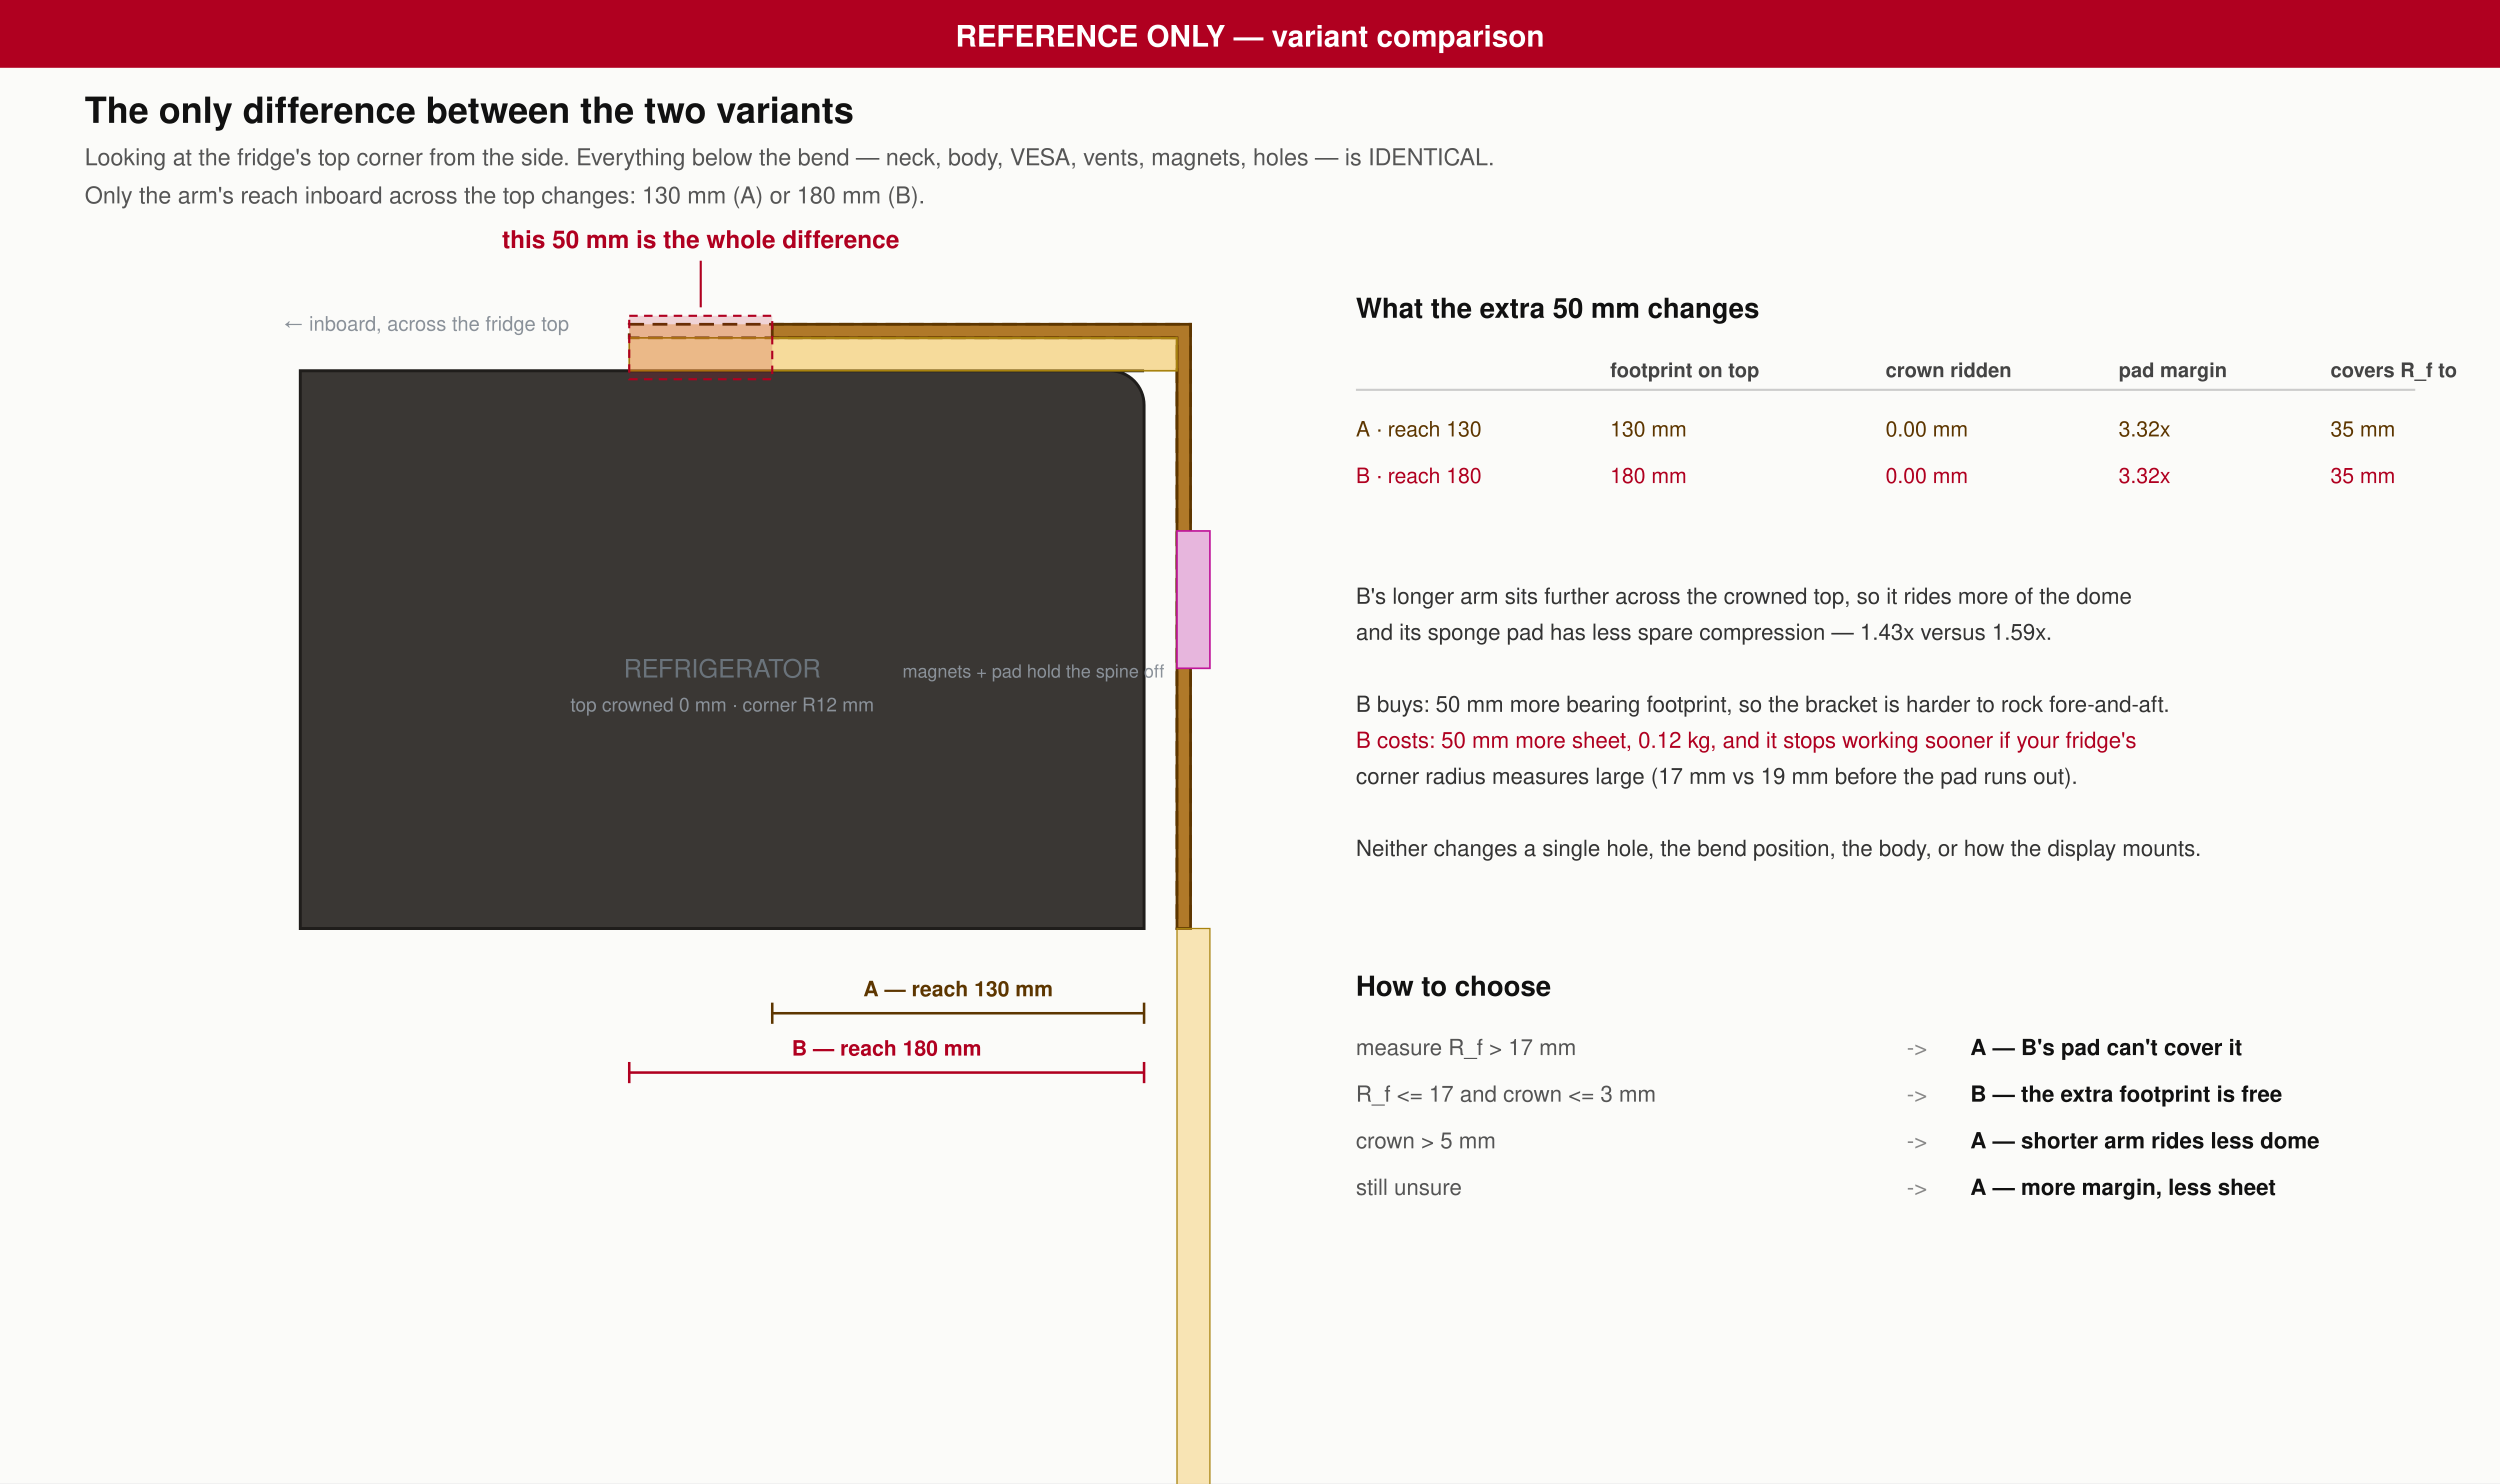
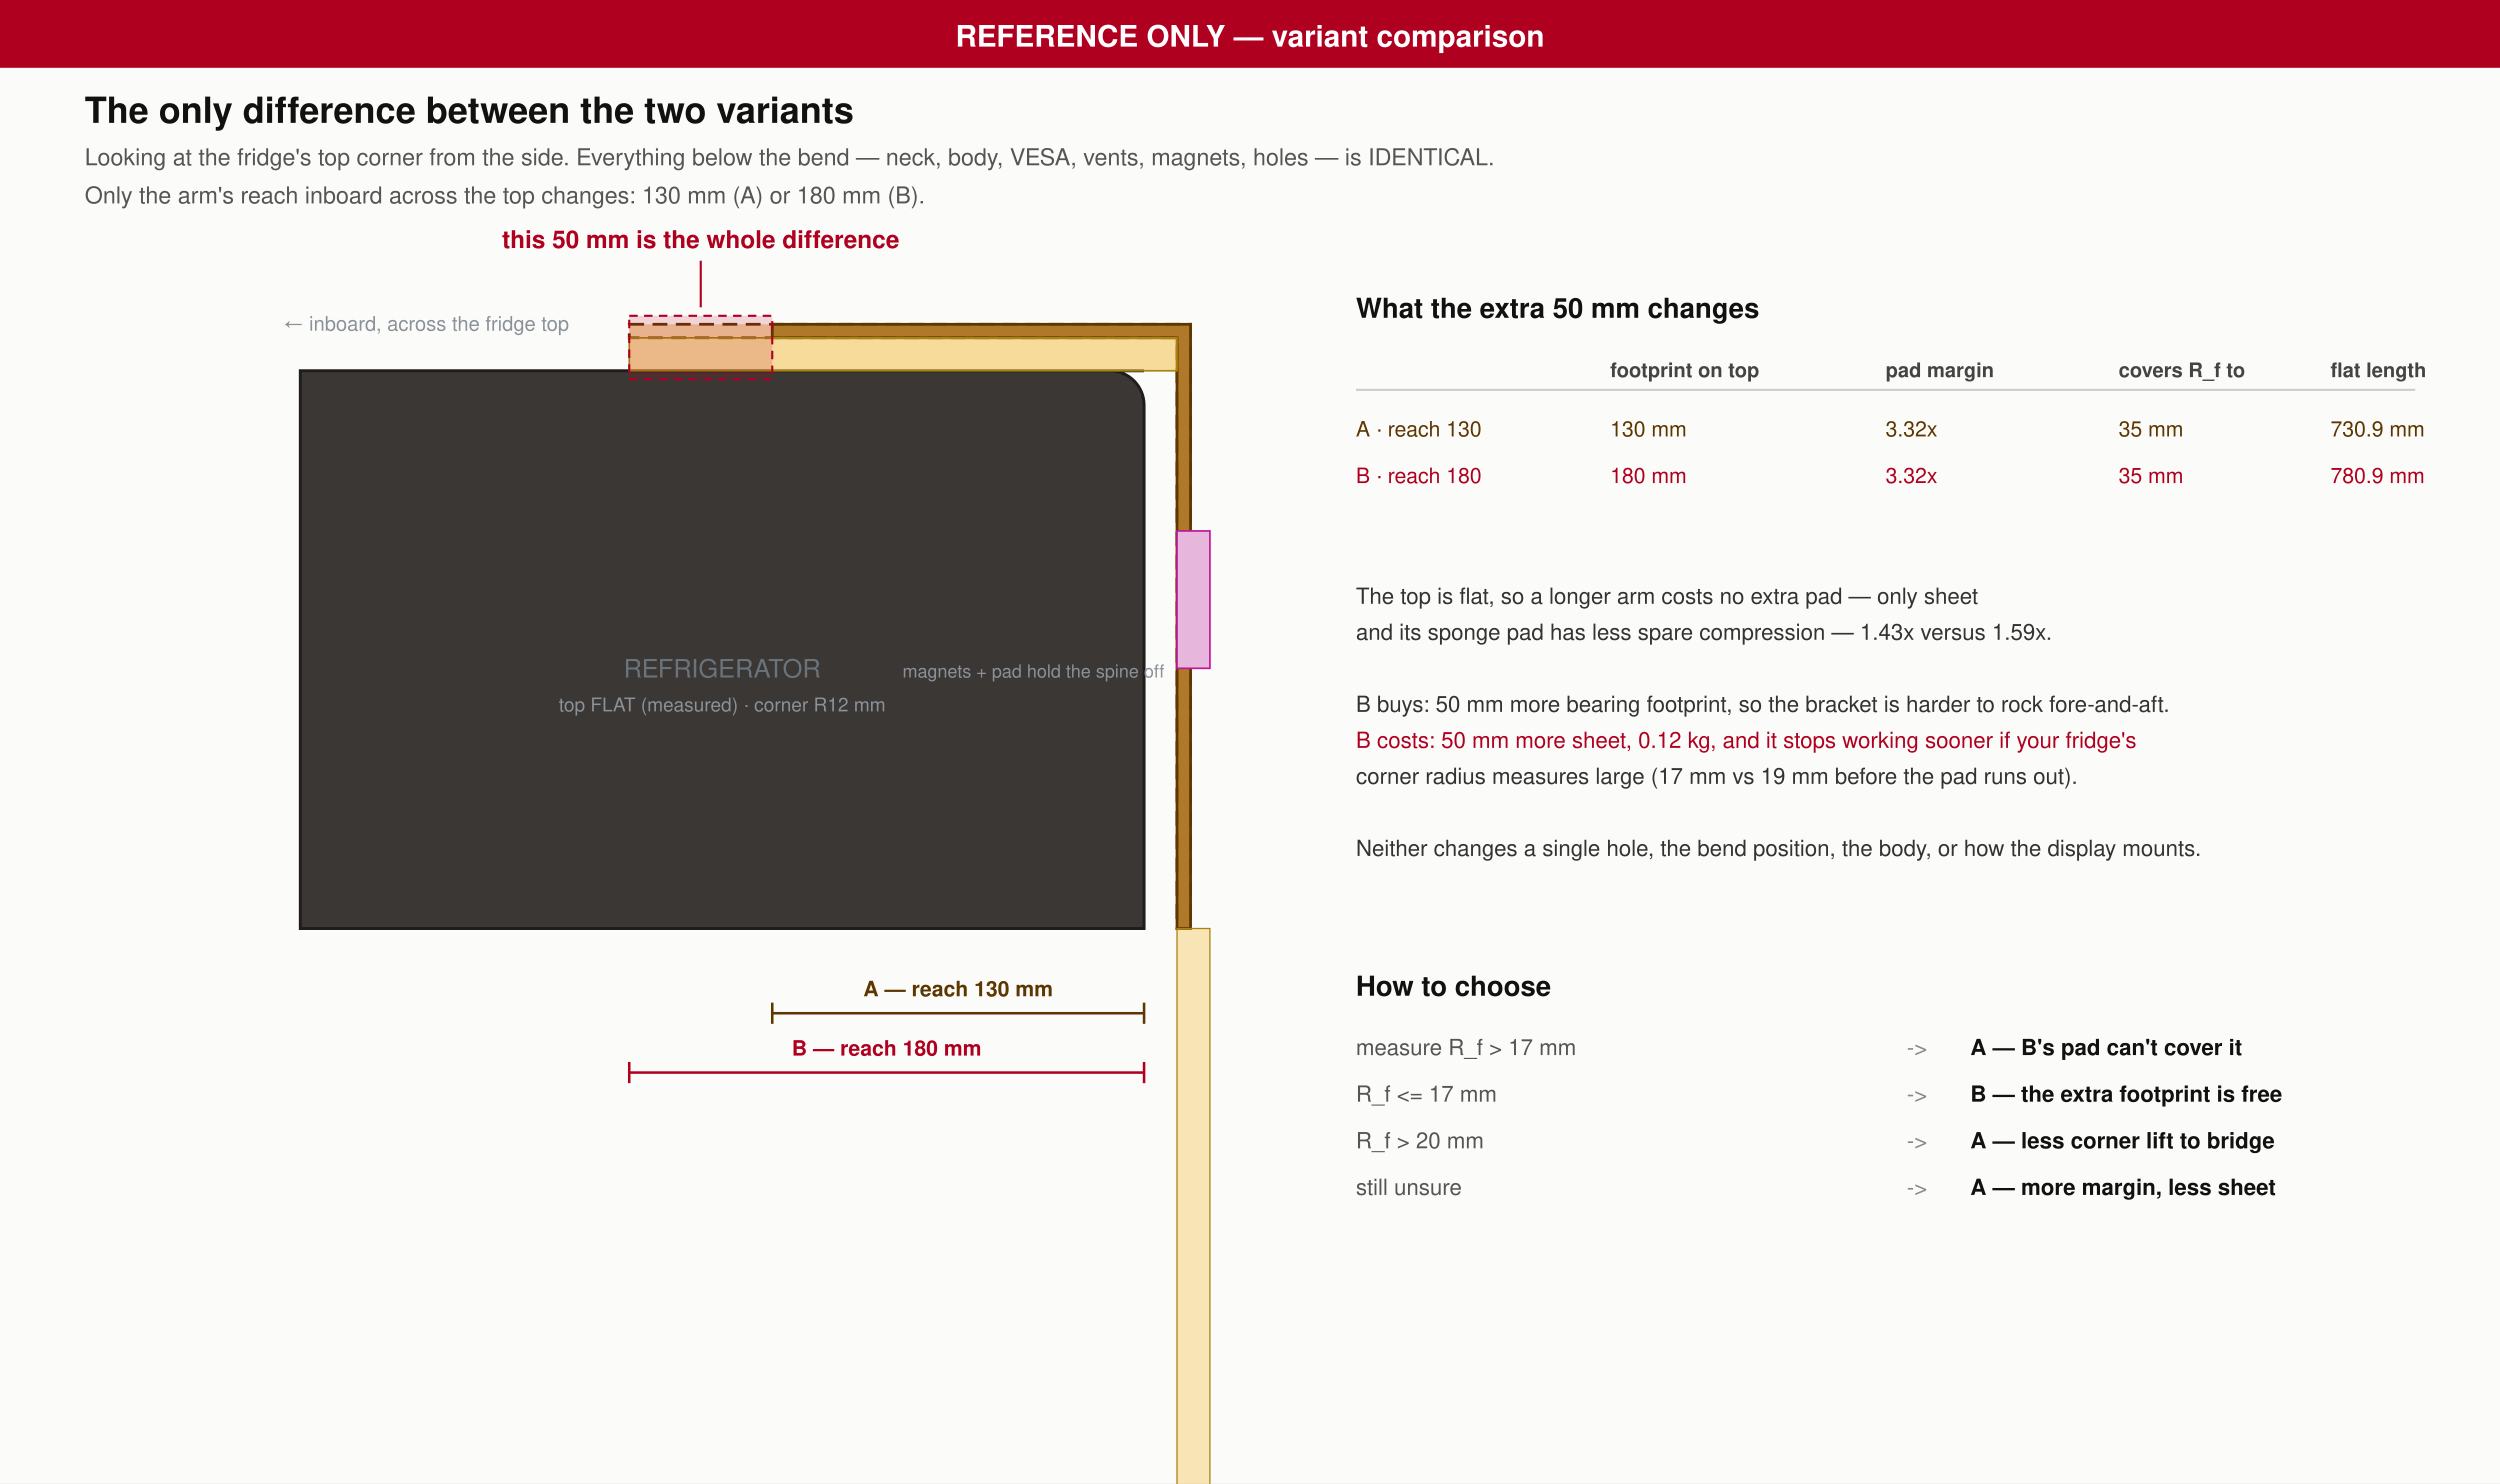
<svg xmlns="http://www.w3.org/2000/svg" width="1180" height="700" viewBox="0 0 1180 700">
  <rect width="1180" height="700" fill="#fbfbf9" />
  <rect x="0" y="0" width="1180" height="32" fill="#b00020" />
  <text x="590.00" y="22.00" font-family="Helvetica,Arial,sans-serif" font-size="14" text-anchor="middle" fill="#fff" font-weight="bold">REFERENCE ONLY — variant comparison</text>
  <text x="40.00" y="58.00" font-family="Helvetica,Arial,sans-serif" font-size="17" text-anchor="start" fill="#111" font-weight="bold">The only difference between the two variants</text>
  <text x="40.00" y="78.00" font-family="Helvetica,Arial,sans-serif" font-size="11" text-anchor="start" fill="#555" font-weight="normal">Looking at the fridge's top corner from the side. Everything below the bend — neck, body, VESA, vents, magnets, holes — is IDENTICAL.</text>
  <text x="40.00" y="96.00" font-family="Helvetica,Arial,sans-serif" font-size="11" text-anchor="start" fill="#555" font-weight="normal">Only the arm's reach inboard across the top changes: 130 mm (A) or 180 mm (B).</text>
  <path d="M 141.75 438.25 L 141.75 175.00 L 540.00,175.00 534.60,175.00 529.20,175.00 523.80,175.00 518.40,175.00 513.00,175.00 507.60,175.00 502.20,175.00 496.80,175.00 491.40,175.00 486.00,175.00 480.60,175.00 475.20,175.00 469.80,175.00 464.40,175.00 459.00,175.00 453.60,175.00 448.20,175.00 442.80,175.00 437.40,175.00 432.00,175.00 426.60,175.00 421.20,175.00 415.80,175.00 410.40,175.00 405.00,175.00 399.60,175.00 394.20,175.00 388.80,175.00 383.40,175.00 378.00,175.00 372.60,175.00 367.20,175.00 361.80,175.00 356.40,175.00 351.00,175.00 345.60,175.00 340.20,175.00 334.80,175.00 329.40,175.00 324.00,175.00 318.60,175.00 313.20,175.00 307.80,175.00 302.40,175.00 297.00,175.00 291.60,175.00 286.20,175.00 280.80,175.00 275.40,175.00 270.00,175.00 264.60,175.00 259.20,175.00 253.80,175.00 248.40,175.00 243.00,175.00 237.60,175.00 232.20,175.00 226.80,175.00 221.40,175.00 216.00,175.00 210.60,175.00 205.20,175.00 199.80,175.00 194.40,175.00 189.00,175.00 183.60,175.00 178.20,175.00 172.80,175.00 167.40,175.00 162.00,175.00 156.60,175.00 151.20,175.00 145.80,175.00 L 523.80 175.00 A 16.20 16.20 0 0 1 540.00 191.20 L 540.00 438.25 Z" fill="#3a3734" stroke="#1f1d1b" stroke-width="1.4" />
  <text x="340.88" y="319.79" font-family="Helvetica,Arial,sans-serif" font-size="12" text-anchor="middle" fill="#6a737b" font-weight="normal">REFRIGERATOR</text>
-   <text x="340.88" y="335.79" font-family="Helvetica,Arial,sans-serif" font-size="9" text-anchor="middle" fill="#8a9199" font-weight="normal">top crowned 0 mm · corner R12 mm</text>
+   <text x="340.88" y="335.79" font-family="Helvetica,Arial,sans-serif" font-size="9" text-anchor="middle" fill="#8a9199" font-weight="normal">top FLAT (measured) · corner R12 mm</text>
  <text x="133.75" y="156.10" font-family="Helvetica,Arial,sans-serif" font-size="9.5" text-anchor="start" fill="#8a9199" font-weight="normal">← inboard, across the fridge top</text>
  <path d="M 297.00 153.06 L 561.95 153.06 L 561.95 438.25 L 555.54 438.25 L 555.54 159.47 L 297.00 159.47 Z" fill="#e8a33d" fill-opacity="0.45" stroke="#5d3600" stroke-width="1.3" stroke-dasharray="7 4" />
  <path d="M 364.50 153.06 L 561.95 153.06 L 561.95 438.25 L 555.54 438.25 L 555.54 159.47 L 364.50 159.47 Z" fill="#9a5b00" fill-opacity="0.75" stroke="#5d3600" stroke-width="1.3" />
  <rect x="297.00" y="159.47" width="258.54" height="15.53" fill="#f2c14e" fill-opacity="0.55" stroke="#a8830f" stroke-width="0.8" />
  <rect x="555.54" y="438.25" width="15.54" height="263.25" fill="#f2c14e" fill-opacity="0.40" stroke="#a8830f" stroke-width="0.6" />
  <rect x="555.54" y="250.61" width="15.54" height="64.83" fill="#e7b6dd" stroke="#c0169a" stroke-width="0.8" />
  <text x="549.54" y="319.79" font-family="Helvetica,Arial,sans-serif" font-size="8.5" text-anchor="end" fill="#8a9199" font-weight="normal">magnets + pad hold the spine off</text>
  <rect x="297.00" y="149.06" width="67.50" height="29.94" fill="#b00020" fill-opacity="0.16" stroke="#b00020" stroke-width="1" stroke-dasharray="4 3" />
  <line x1="330.75" y1="145.06" x2="330.75" y2="123.06" stroke="#b00020" stroke-width="1" />
  <text x="330.75" y="117.06" font-family="Helvetica,Arial,sans-serif" font-size="11.5" text-anchor="middle" fill="#b00020" font-weight="bold">this 50 mm is the whole difference</text>
  <line x1="540.00" y1="478.25" x2="364.50" y2="478.25" stroke="#5d3600" stroke-width="1.2" />
  <line x1="540.00" y1="473.25" x2="540.00" y2="483.25" stroke="#5d3600" stroke-width="1.2" />
  <line x1="364.50" y1="473.25" x2="364.50" y2="483.25" stroke="#5d3600" stroke-width="1.2" />
  <text x="452.25" y="470.25" font-family="Helvetica,Arial,sans-serif" font-size="10" text-anchor="middle" fill="#5d3600" font-weight="bold">A — reach 130 mm</text>
  <line x1="540.00" y1="506.25" x2="297.00" y2="506.25" stroke="#b00020" stroke-width="1.2" />
  <line x1="540.00" y1="501.25" x2="540.00" y2="511.25" stroke="#b00020" stroke-width="1.2" />
  <line x1="297.00" y1="501.25" x2="297.00" y2="511.25" stroke="#b00020" stroke-width="1.2" />
  <text x="418.50" y="498.25" font-family="Helvetica,Arial,sans-serif" font-size="10" text-anchor="middle" fill="#b00020" font-weight="bold">B — reach 180 mm</text>
  <text x="640.00" y="150.00" font-family="Helvetica,Arial,sans-serif" font-size="13" text-anchor="start" fill="#111" font-weight="bold">What the extra 50 mm changes</text>
  <text x="640.00" y="178.00" font-family="Helvetica,Arial,sans-serif" font-size="9.5" text-anchor="start" fill="#444" font-weight="bold" />
  <text x="760.00" y="178.00" font-family="Helvetica,Arial,sans-serif" font-size="9.5" text-anchor="start" fill="#444" font-weight="bold">footprint on top</text>
-   <text x="890.00" y="178.00" font-family="Helvetica,Arial,sans-serif" font-size="9.5" text-anchor="start" fill="#444" font-weight="bold">crown ridden</text>
-   <text x="1000.00" y="178.00" font-family="Helvetica,Arial,sans-serif" font-size="9.5" text-anchor="start" fill="#444" font-weight="bold">pad margin</text>
-   <text x="1100.00" y="178.00" font-family="Helvetica,Arial,sans-serif" font-size="9.5" text-anchor="start" fill="#444" font-weight="bold">covers R_f to</text>
-   <text x="1220.00" y="178.00" font-family="Helvetica,Arial,sans-serif" font-size="9.5" text-anchor="start" fill="#444" font-weight="bold">flat length</text>
+   <text x="890.00" y="178.00" font-family="Helvetica,Arial,sans-serif" font-size="9.5" text-anchor="start" fill="#444" font-weight="bold">pad margin</text>
+   <text x="1000.00" y="178.00" font-family="Helvetica,Arial,sans-serif" font-size="9.5" text-anchor="start" fill="#444" font-weight="bold">covers R_f to</text>
+   <text x="1100.00" y="178.00" font-family="Helvetica,Arial,sans-serif" font-size="9.5" text-anchor="start" fill="#444" font-weight="bold">flat length</text>
  <line x1="640" y1="184" x2="1140" y2="184" stroke="#ccc" />
  <text x="640.00" y="206.00" font-family="Helvetica,Arial,sans-serif" font-size="10" text-anchor="start" fill="#5d3600" font-weight="normal">A · reach 130</text>
  <text x="760.00" y="206.00" font-family="Helvetica,Arial,sans-serif" font-size="10" text-anchor="start" fill="#5d3600" font-weight="normal">130 mm</text>
-   <text x="890.00" y="206.00" font-family="Helvetica,Arial,sans-serif" font-size="10" text-anchor="start" fill="#5d3600" font-weight="normal">0.00 mm</text>
-   <text x="1000.00" y="206.00" font-family="Helvetica,Arial,sans-serif" font-size="10" text-anchor="start" fill="#5d3600" font-weight="normal">3.32x</text>
-   <text x="1100.00" y="206.00" font-family="Helvetica,Arial,sans-serif" font-size="10" text-anchor="start" fill="#5d3600" font-weight="normal">35 mm</text>
-   <text x="1220.00" y="206.00" font-family="Helvetica,Arial,sans-serif" font-size="10" text-anchor="start" fill="#5d3600" font-weight="normal">730.9 mm</text>
+   <text x="890.00" y="206.00" font-family="Helvetica,Arial,sans-serif" font-size="10" text-anchor="start" fill="#5d3600" font-weight="normal">3.32x</text>
+   <text x="1000.00" y="206.00" font-family="Helvetica,Arial,sans-serif" font-size="10" text-anchor="start" fill="#5d3600" font-weight="normal">35 mm</text>
+   <text x="1100.00" y="206.00" font-family="Helvetica,Arial,sans-serif" font-size="10" text-anchor="start" fill="#5d3600" font-weight="normal">730.9 mm</text>
  <text x="640.00" y="228.00" font-family="Helvetica,Arial,sans-serif" font-size="10" text-anchor="start" fill="#b00020" font-weight="normal">B · reach 180</text>
  <text x="760.00" y="228.00" font-family="Helvetica,Arial,sans-serif" font-size="10" text-anchor="start" fill="#b00020" font-weight="normal">180 mm</text>
-   <text x="890.00" y="228.00" font-family="Helvetica,Arial,sans-serif" font-size="10" text-anchor="start" fill="#b00020" font-weight="normal">0.00 mm</text>
-   <text x="1000.00" y="228.00" font-family="Helvetica,Arial,sans-serif" font-size="10" text-anchor="start" fill="#b00020" font-weight="normal">3.32x</text>
-   <text x="1100.00" y="228.00" font-family="Helvetica,Arial,sans-serif" font-size="10" text-anchor="start" fill="#b00020" font-weight="normal">35 mm</text>
-   <text x="1220.00" y="228.00" font-family="Helvetica,Arial,sans-serif" font-size="10" text-anchor="start" fill="#b00020" font-weight="normal">780.9 mm</text>
-   <text x="640.00" y="285.00" font-family="Helvetica,Arial,sans-serif" font-size="10.5" text-anchor="start" fill="#333" font-weight="normal">B's longer arm sits further across the crowned top, so it rides more of the dome</text>
+   <text x="890.00" y="228.00" font-family="Helvetica,Arial,sans-serif" font-size="10" text-anchor="start" fill="#b00020" font-weight="normal">3.32x</text>
+   <text x="1000.00" y="228.00" font-family="Helvetica,Arial,sans-serif" font-size="10" text-anchor="start" fill="#b00020" font-weight="normal">35 mm</text>
+   <text x="1100.00" y="228.00" font-family="Helvetica,Arial,sans-serif" font-size="10" text-anchor="start" fill="#b00020" font-weight="normal">780.9 mm</text>
+   <text x="640.00" y="285.00" font-family="Helvetica,Arial,sans-serif" font-size="10.5" text-anchor="start" fill="#333" font-weight="normal">The top is flat, so a longer arm costs no extra pad — only sheet</text>
  <text x="640.00" y="302.00" font-family="Helvetica,Arial,sans-serif" font-size="10.5" text-anchor="start" fill="#333" font-weight="normal">and its sponge pad has less spare compression — 1.43x versus 1.59x.</text>
  <text x="640.00" y="319.00" font-family="Helvetica,Arial,sans-serif" font-size="10.5" text-anchor="start" fill="#333" font-weight="normal" />
  <text x="640.00" y="336.00" font-family="Helvetica,Arial,sans-serif" font-size="10.5" text-anchor="start" fill="#333" font-weight="normal">B buys: 50 mm more bearing footprint, so the bracket is harder to rock fore-and-aft.</text>
  <text x="640.00" y="353.00" font-family="Helvetica,Arial,sans-serif" font-size="10.5" text-anchor="start" fill="#b00020" font-weight="normal">B costs: 50 mm more sheet, 0.12 kg, and it stops working sooner if your fridge's</text>
  <text x="640.00" y="370.00" font-family="Helvetica,Arial,sans-serif" font-size="10.5" text-anchor="start" fill="#333" font-weight="normal">corner radius measures large (17 mm vs 19 mm before the pad runs out).</text>
  <text x="640.00" y="387.00" font-family="Helvetica,Arial,sans-serif" font-size="10.5" text-anchor="start" fill="#333" font-weight="normal" />
  <text x="640.00" y="404.00" font-family="Helvetica,Arial,sans-serif" font-size="10.5" text-anchor="start" fill="#333" font-weight="normal">Neither changes a single hole, the bend position, the body, or how the display mounts.</text>
  <text x="640.00" y="470.00" font-family="Helvetica,Arial,sans-serif" font-size="13" text-anchor="start" fill="#111" font-weight="bold">How to choose</text>
  <text x="640.00" y="498.00" font-family="Helvetica,Arial,sans-serif" font-size="10.5" text-anchor="start" fill="#555" font-weight="normal">measure R_f &gt; 17 mm</text>
  <text x="900.00" y="498.00" font-family="Helvetica,Arial,sans-serif" font-size="10.5" text-anchor="start" fill="#888" font-weight="normal">-&gt;</text>
  <text x="930.00" y="498.00" font-family="Helvetica,Arial,sans-serif" font-size="10.5" text-anchor="start" fill="#111" font-weight="bold">A — B's pad can't cover it</text>
-   <text x="640.00" y="520.00" font-family="Helvetica,Arial,sans-serif" font-size="10.5" text-anchor="start" fill="#555" font-weight="normal">R_f &lt;= 17 and crown &lt;= 3 mm</text>
+   <text x="640.00" y="520.00" font-family="Helvetica,Arial,sans-serif" font-size="10.5" text-anchor="start" fill="#555" font-weight="normal">R_f &lt;= 17 mm</text>
  <text x="900.00" y="520.00" font-family="Helvetica,Arial,sans-serif" font-size="10.5" text-anchor="start" fill="#888" font-weight="normal">-&gt;</text>
  <text x="930.00" y="520.00" font-family="Helvetica,Arial,sans-serif" font-size="10.5" text-anchor="start" fill="#111" font-weight="bold">B — the extra footprint is free</text>
-   <text x="640.00" y="542.00" font-family="Helvetica,Arial,sans-serif" font-size="10.5" text-anchor="start" fill="#555" font-weight="normal">crown &gt; 5 mm</text>
+   <text x="640.00" y="542.00" font-family="Helvetica,Arial,sans-serif" font-size="10.5" text-anchor="start" fill="#555" font-weight="normal">R_f &gt; 20 mm</text>
  <text x="900.00" y="542.00" font-family="Helvetica,Arial,sans-serif" font-size="10.5" text-anchor="start" fill="#888" font-weight="normal">-&gt;</text>
-   <text x="930.00" y="542.00" font-family="Helvetica,Arial,sans-serif" font-size="10.5" text-anchor="start" fill="#111" font-weight="bold">A — shorter arm rides less dome</text>
+   <text x="930.00" y="542.00" font-family="Helvetica,Arial,sans-serif" font-size="10.5" text-anchor="start" fill="#111" font-weight="bold">A — less corner lift to bridge</text>
  <text x="640.00" y="564.00" font-family="Helvetica,Arial,sans-serif" font-size="10.5" text-anchor="start" fill="#555" font-weight="normal">still unsure</text>
  <text x="900.00" y="564.00" font-family="Helvetica,Arial,sans-serif" font-size="10.5" text-anchor="start" fill="#888" font-weight="normal">-&gt;</text>
  <text x="930.00" y="564.00" font-family="Helvetica,Arial,sans-serif" font-size="10.5" text-anchor="start" fill="#111" font-weight="bold">A — more margin, less sheet</text>
</svg>
